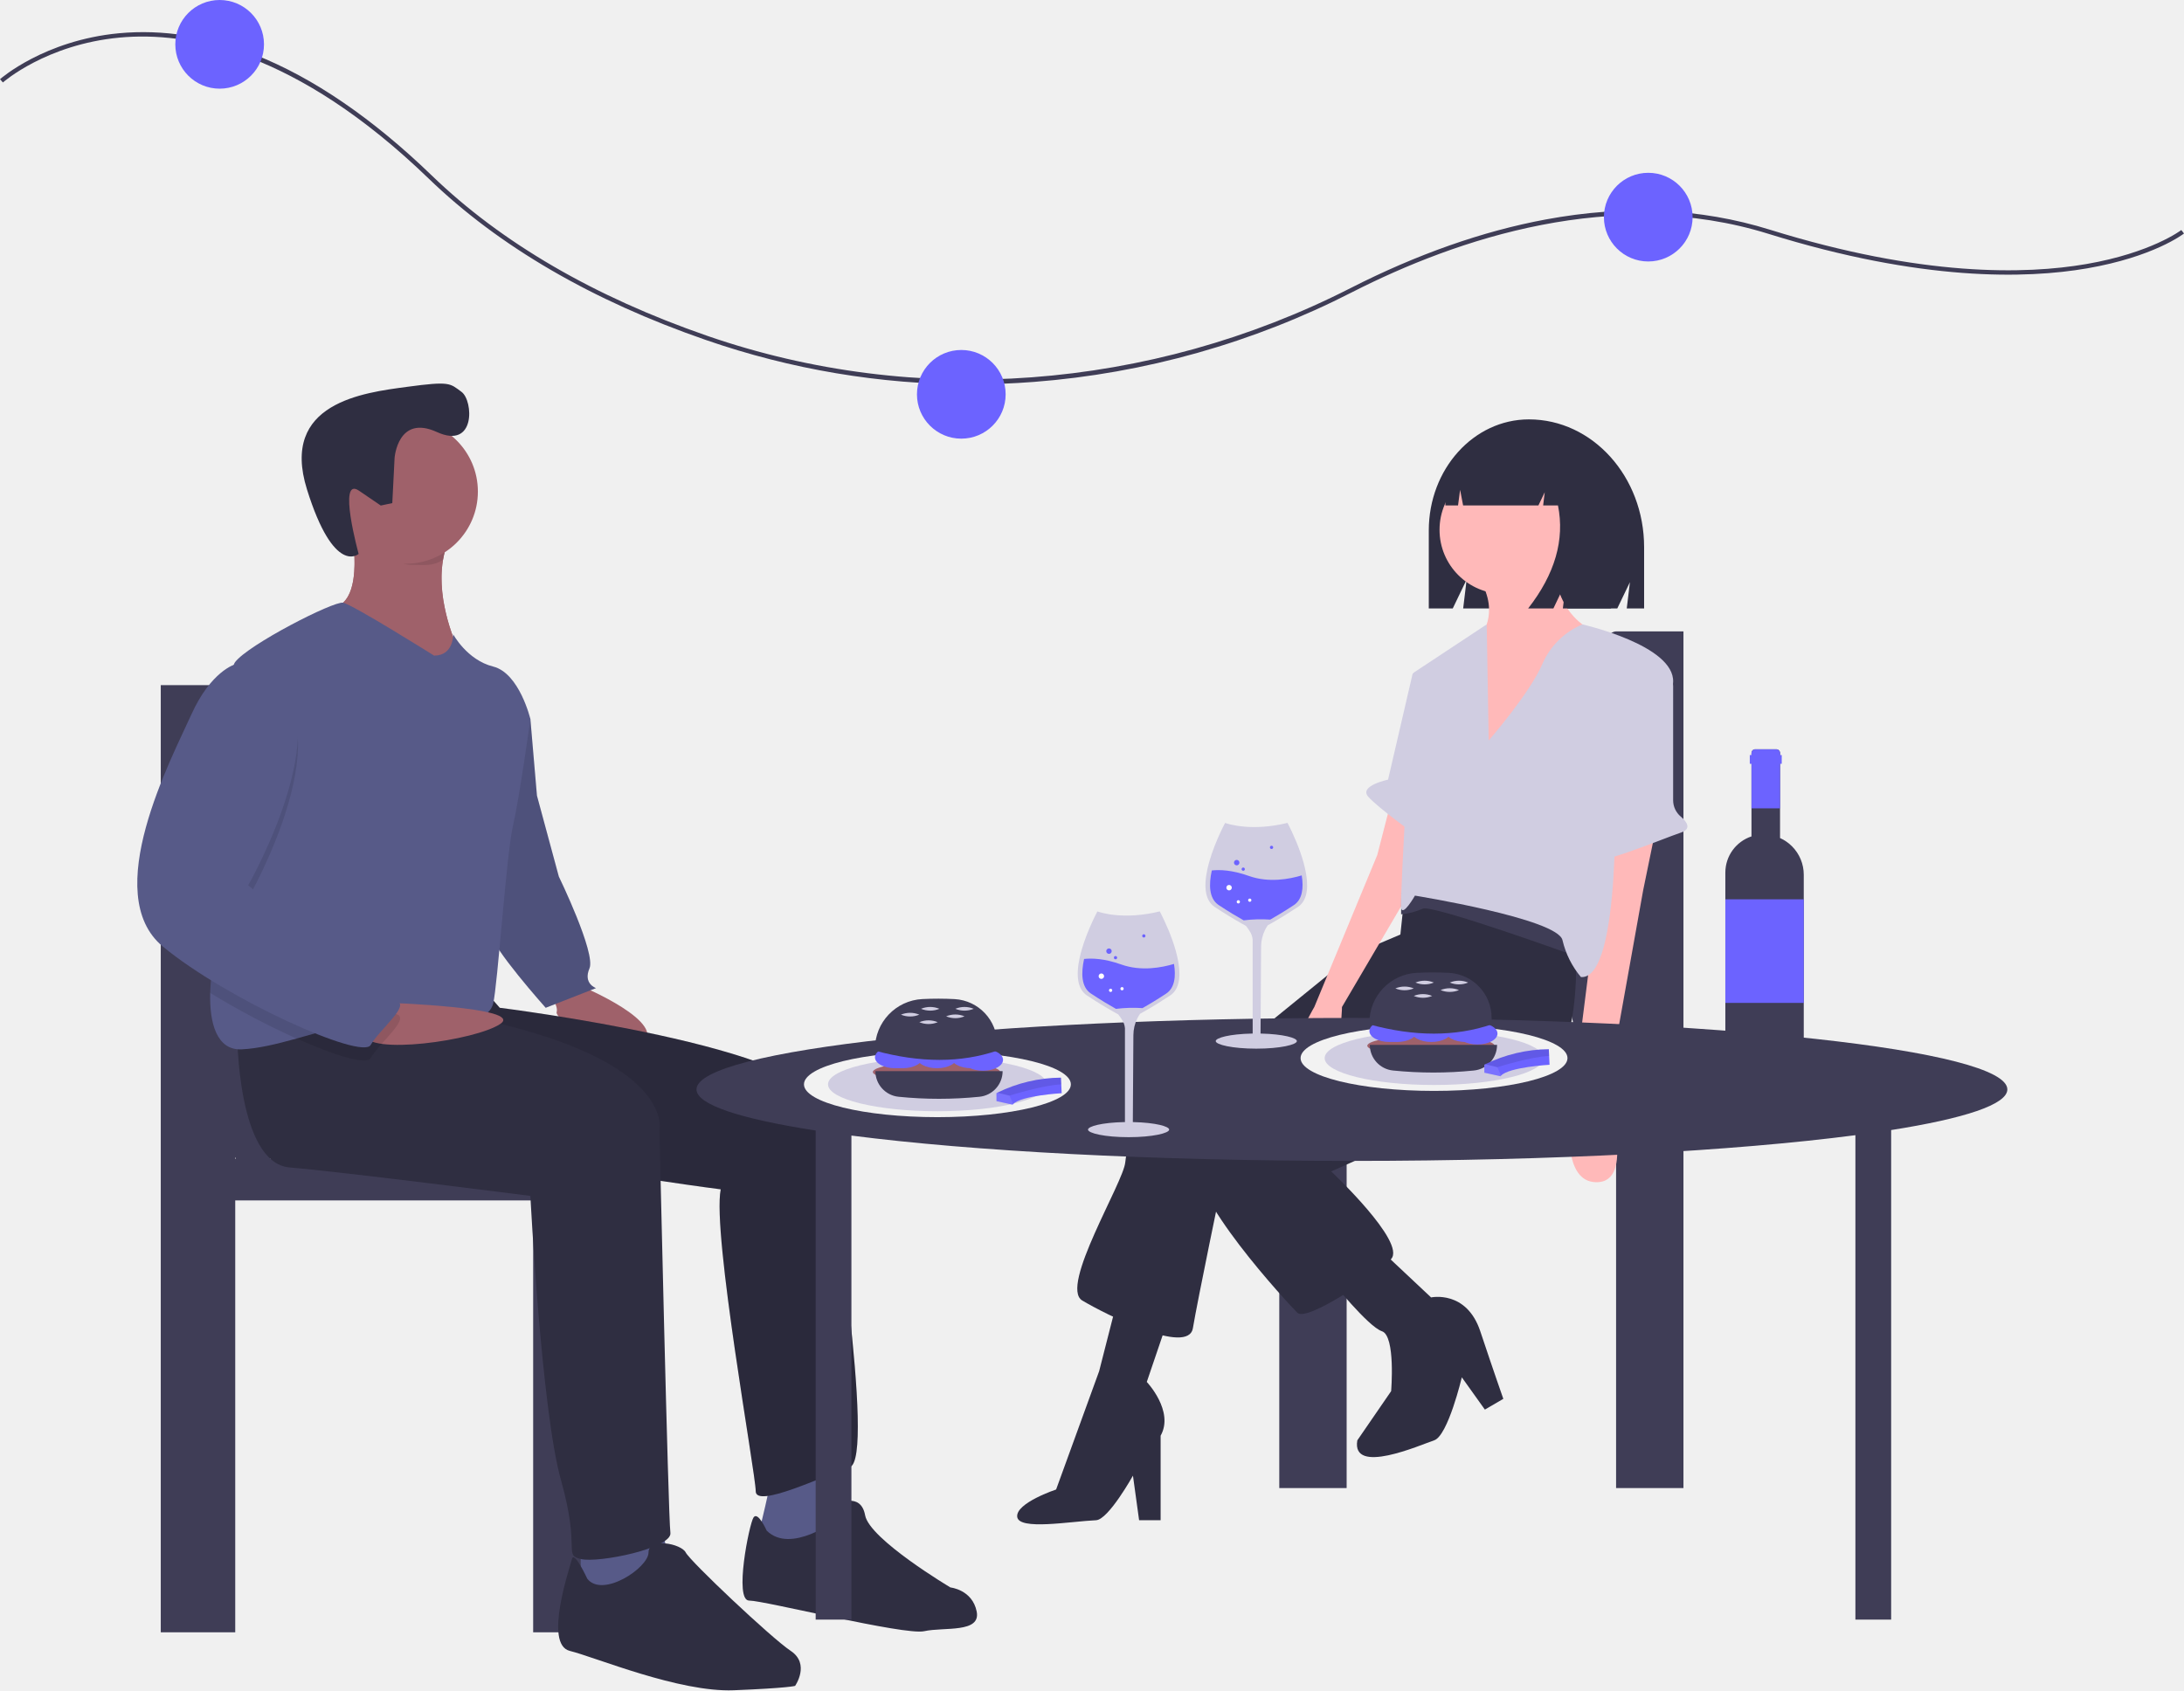
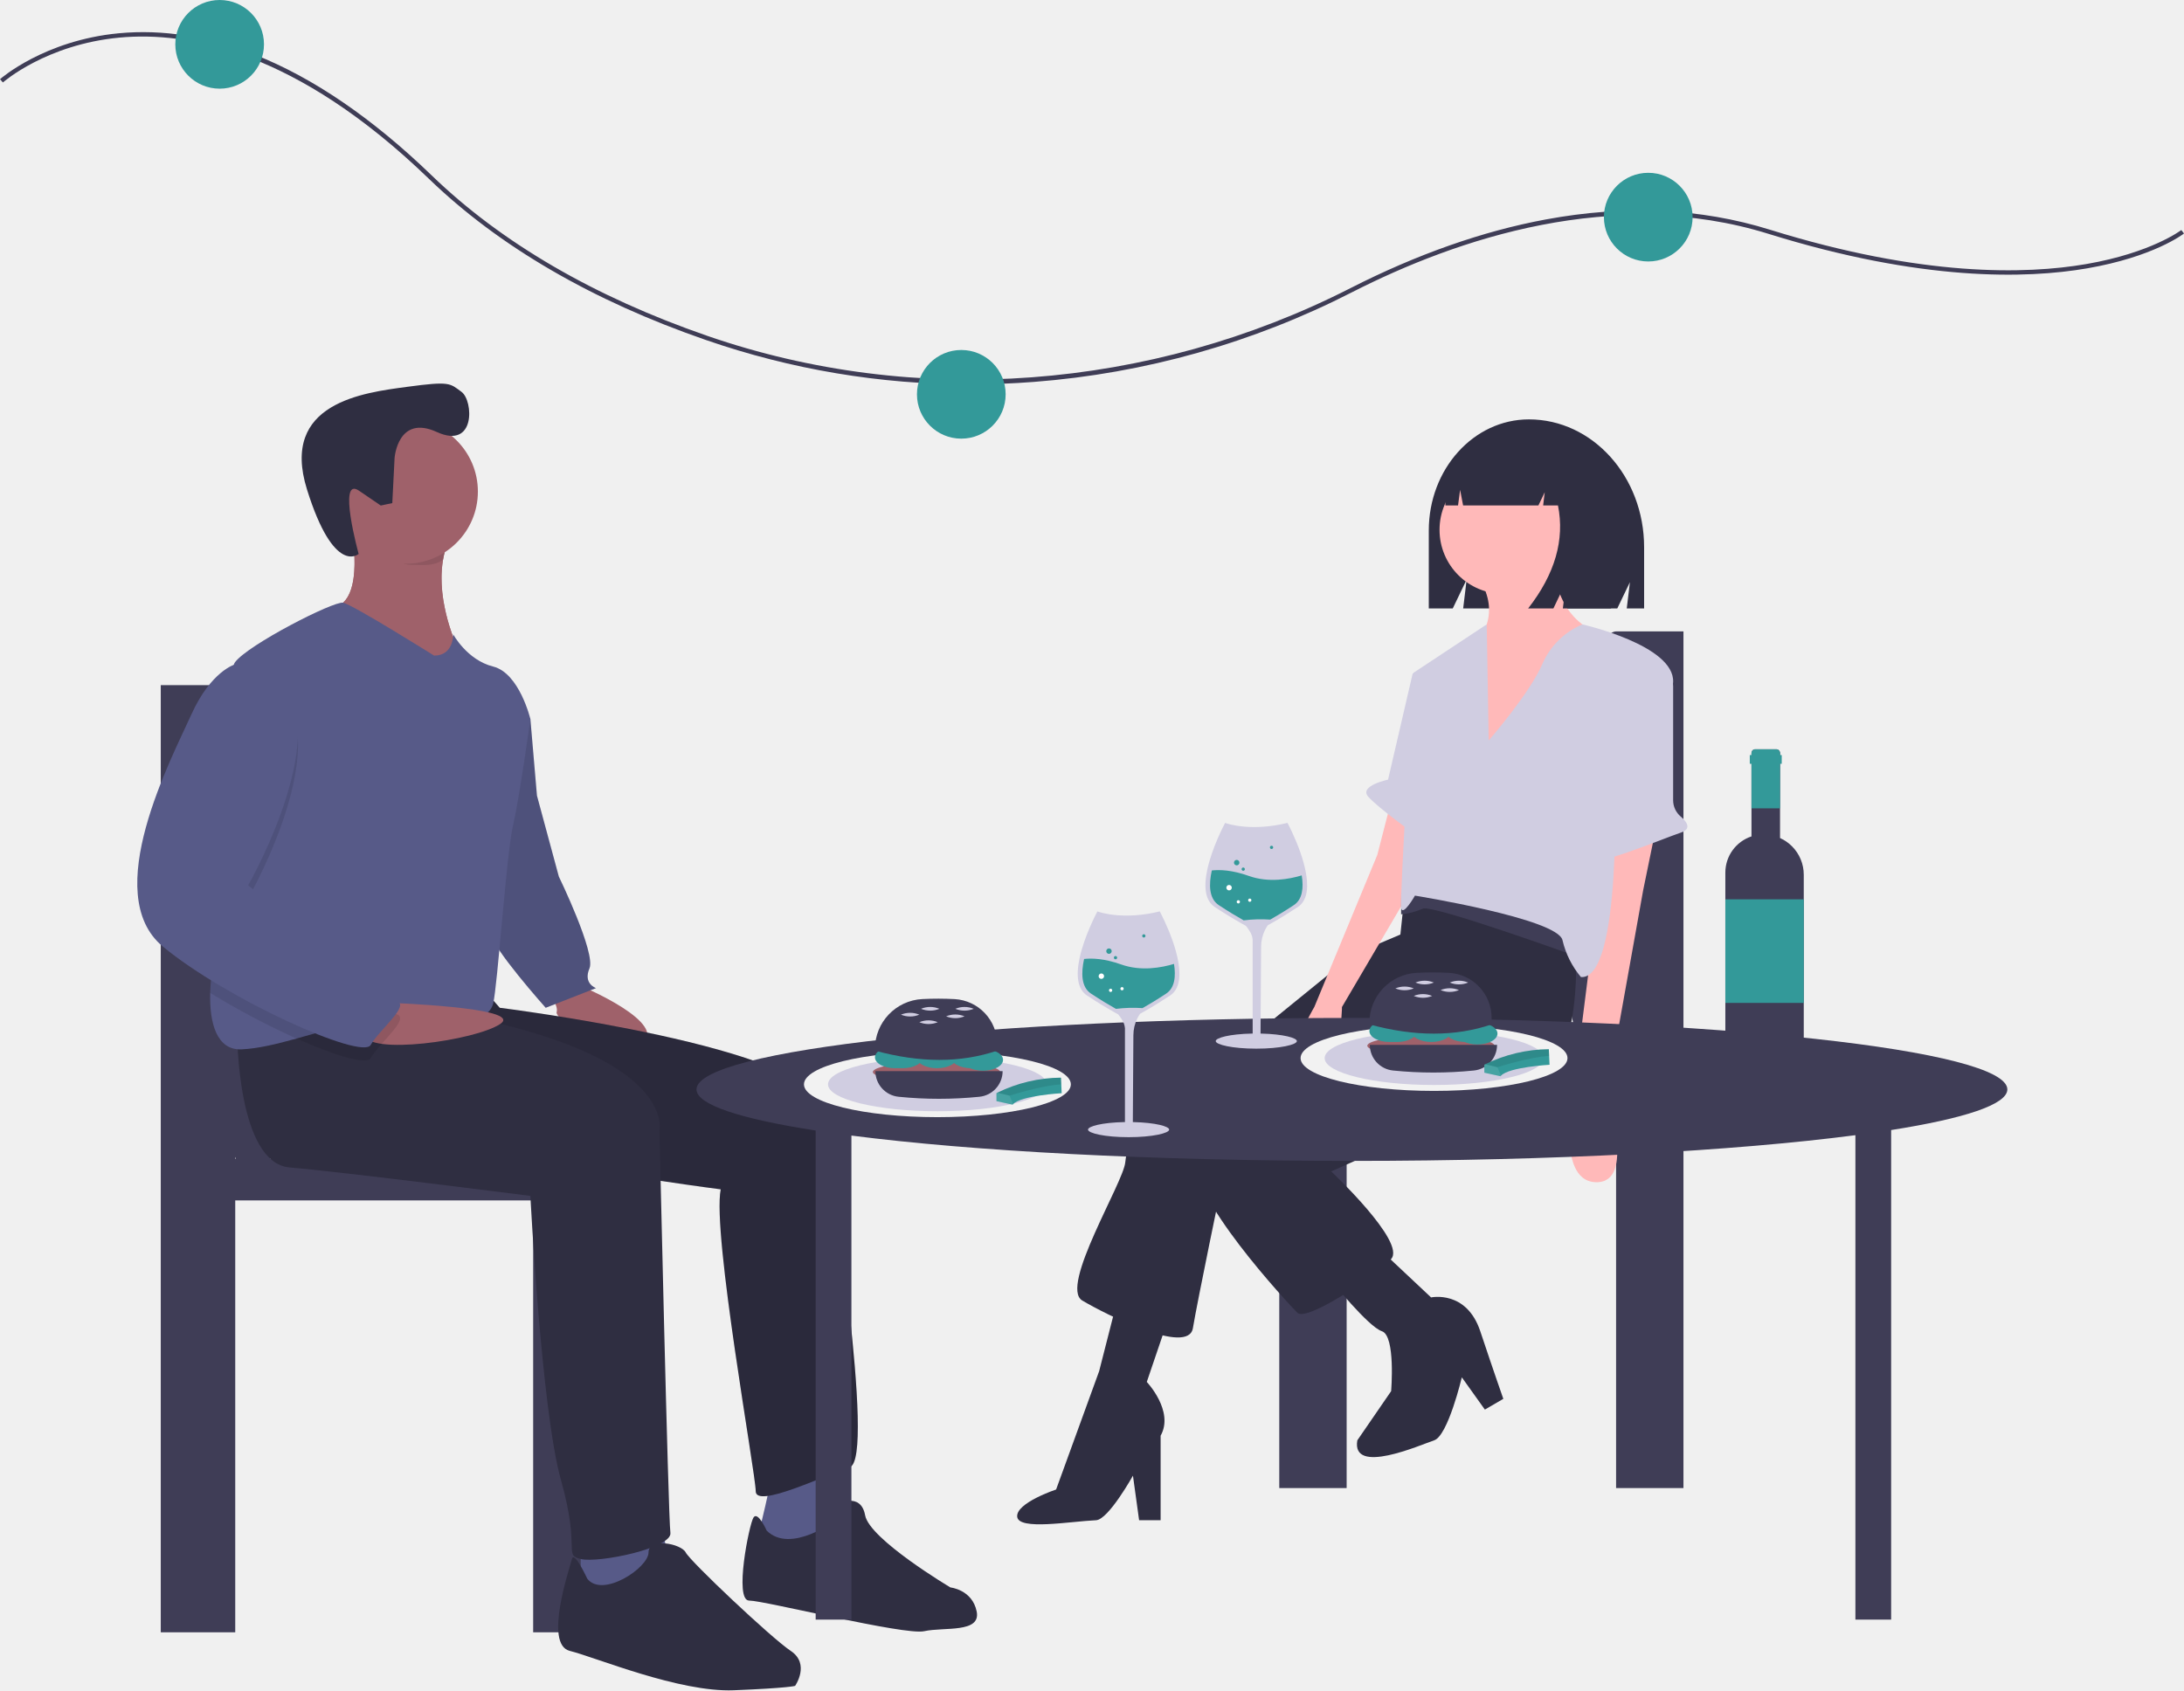
<svg xmlns="http://www.w3.org/2000/svg" id="fd0d1b37-5b90-41a2-b2fb-759c1923dc4a" data-name="Layer 1" width="998.282" height="772.773" viewBox="0 0 998.282 772.773">
  <path d="M544.296,239.332a368.021,368.021,0,0,1-120.722-20.265C371.522,201.07,328.879,176.246,296.832,145.285,236.211,86.719,186.511,77.893,155.499,80.8c-33.57,3.147-53.111,20.338-53.304,20.511L100.859,99.822c.197-.177,20.141-17.758,54.323-21.001,20.045-1.901,41.008,1.411,62.307,9.847,26.561,10.52,53.723,29.085,80.733,55.179,31.836,30.757,74.231,55.429,126.006,73.33,95.047,32.861,202.169,24.905,293.899-21.829,30.371-15.475,60.389-26.037,89.218-31.394,36.354-6.757,70.83-5.188,102.479,4.658,69.549,21.637,117.054,20.49,144.658,15.719,29.784-5.148,43.298-15.451,43.431-15.554l1.229,1.579c-.56.435-14.046,10.714-44.319,15.946-27.822,4.81-75.667,5.975-145.592-15.781-70.801-22.024-142.509,2.312-190.195,26.608A383.88,383.88,0,0,1,573.398,238.214Q558.795,239.331,544.296,239.332Z" transform="translate(-100.8589 -63.61338)" fill="#3f3d56" />
-   <circle cx="439.4" cy="180.268" r="20.268" fill="#6c63ff" />
-   <circle cx="753.4" cy="99.268" r="20.268" fill="#6c63ff" />
-   <circle cx="100.4" cy="20.268" r="20.268" fill="#6c63ff" />
+   <circle cx="439.4" cy="180.268" r="20.268" fill="#339999" />
+   <circle cx="753.4" cy="99.268" r="20.268" fill="#339999" />
+   <circle cx="100.4" cy="20.268" r="20.268" fill="#339999" />
  <path d="M685.603,548.096v195.827h30.79V565.338H839.555v178.584h30.79V352.269H839.555c-10.203,0-25.864,53.139-25.864,106.535,0,40.247,4.7,74.74,11.384,89.292Zm153.952,0h-.299c.101-.219.2-.45.299-.678Z" transform="translate(-100.8589 -63.61338)" fill="#3f3d56" />
  <path d="M799.704,255.342H799.704c-25.274,0-45.762,22.738-45.762,50.786v35.636h10.96l6.345-13.203-1.586,13.203h70.446l5.768-12.003-1.442,12.003h7.932V313.783C852.365,281.507,828.788,255.342,799.704,255.342Z" transform="translate(-100.8589 -63.61338)" fill="#2f2e41" />
  <path d="M747.268,488.168l-28.098,11.942-97.64,79.376a28.738,28.738,0,0,0-6.322,15.454c-.702,9.132-30.205,56.898-19.668,63.22s48.469,25.288,50.576,12.644,13.346-66.732,13.346-66.732l94.127-84.293Z" transform="translate(-100.8589 -63.61338)" fill="#2f2e41" />
  <path d="M636.985,660.266l-11.942,35.122s12.644,13.346,6.322,24.586v38.634h-9.834l-2.81-20.371s-11.201,20.114-16.859,20.371c-11.86.54-35.346,4.758-36.049-1.564s17.785-12.485,17.785-12.485l19.668-54.088,8.429-33.015Z" transform="translate(-100.8589 -63.61338)" fill="#2f2e41" />
  <path d="M820.323,479.036s6.322,61.815-11.942,73.054-99.045,47.064-99.045,47.064,34.42,32.312,27.395,40.039-38.634,28.8-42.849,24.586-51.278-54.791-45.659-70.947,83.591-68.84,83.591-68.84l9.132-33.015,2.81-26.693,29.503-18.966Z" transform="translate(-100.8589 -63.61338)" fill="#2f2e41" />
  <circle cx="687.281" cy="242.218" r="29.284" fill="#ffb9b9" />
  <path d="M810.84,317.825s-1.405,26.693,20.371,35.122-54.088,63.22-54.088,63.22V355.054s9.834-10.537,0-26.693Z" transform="translate(-100.8589 -63.61338)" fill="#ffb9b9" />
  <path d="M857.552,443.211l-5.62,27.395L835.074,564.734s14.049,40.039-4.917,39.337-9.834-43.552-9.834-43.552l9.834-77.971V452.343Z" transform="translate(-100.8589 -63.61338)" fill="#ffb9b9" />
  <path d="M736.732,429.865l-6.322,24.586-28.8,69.542s-19.668,33.015-3.512,32.312,16.156-32.312,16.156-32.312l33.015-56.196v-31.61Z" transform="translate(-100.8589 -63.61338)" fill="#ffb9b9" />
  <path d="M731.815,634.978l23.181,21.776s16.156-3.512,22.478,15.454,10.537,30.908,10.537,30.908l-8.429,4.917L769.044,693.281s-6.322,26.693-12.644,28.8-37.932,16.156-35.122,0l15.454-22.478s2.107-25.288-4.215-27.395-23.181-23.181-23.181-23.181Z" transform="translate(-100.8589 -63.61338)" fill="#2f2e41" />
  <path d="M821.436,500.812s-66.03-23.883-70.244-21.776a31.677,31.677,0,0,1-9.894,2.568l.06-9.592s21.776-7.727,33.717-2.81,48.469,26.693,48.469,26.693Z" transform="translate(-100.8589 -63.61338)" fill="#3f3d56" />
  <path d="M781.337,402.118s18.966-21.776,24.586-35.122A34.485,34.485,0,0,1,824.154,349.069s42.179,9.498,41.477,26.356-26.693,42.849-26.693,42.849,3.512,93.425-15.454,92.02a40.681,40.681,0,0,1-8.429-16.859c-2.107-9.834-67.435-20.371-67.435-20.371s-5.62,9.834-6.322,5.62,5.62-107.474,5.62-107.474L780.415,349.069Z" transform="translate(-100.8589 -63.61338)" fill="#d0cde1" />
  <path d="M860.219,368.639l.47.264a9.691,9.691,0,0,1,4.948,8.453l-.007,52.13a9.768,9.768,0,0,0,3.475,7.434c2.706,2.302,5.215,5.618.037,7.344-8.429,2.81-41.444,16.859-42.147,11.942s-2.107-10.537,0-10.537c1.65,0,11.479-50.371,19.378-71.908A9.693,9.693,0,0,1,860.219,368.639Z" transform="translate(-100.8589 -63.61338)" fill="#d0cde1" />
  <path d="M756.4,368.752l-9.834,2.81-11.239,48.469s-13.346,2.81-9.132,7.727,21.776,17.561,21.776,17.561Z" transform="translate(-100.8589 -63.61338)" fill="#d0cde1" />
  <path d="M812.714,269.332a24,24,0,0,0-18.937-9.664h-.898c-17.323,0-31.366,15.675-31.366,35.011v0h5.804l.937-7.135,1.374,7.135h34.426l2.884-6.036-.721,6.036h6.772q4.74,23.542-13.622,47.084h11.537l5.768-12.073-1.442,12.073h21.992l4.326-27.768C841.549,293.201,829.466,275.566,812.714,269.332Z" transform="translate(-100.8589 -63.61338)" fill="#2f2e41" />
  <path d="M224.394,593.342c7.39-16.09,12.587-54.227,12.587-98.727,0-59.038-17.316-117.792-28.597-117.792H174.34V809.861H208.384V612.406H344.56V809.861h34.044V593.342Zm-16.01-.75c.11.252.22.508.331.75h-.331Z" transform="translate(-100.8589 -63.61338)" fill="#3f3d56" />
  <path d="M366.292,514.342s41,17,28,27-40-12-39-15-4-10-4-10Z" transform="translate(-100.8589 -63.61338)" fill="#9f616a" />
  <path d="M330.292,380.342l13,12,3,35,10,37s17,35,14,42,3,9,3,9l-23,9s-25-28-25-34S330.292,380.342,330.292,380.342Z" transform="translate(-100.8589 -63.61338)" fill="#575a88" />
  <path d="M330.292,380.342l13,12,3,35,10,37s17,35,14,42,3,9,3,9l-23,9s-25-28-25-34S330.292,380.342,330.292,380.342Z" transform="translate(-100.8589 -63.61338)" opacity="0.1" />
  <path d="M453.292,740.342s-5,23-6,25,19,9,19,9l24-17s-10-22-10-26Z" transform="translate(-100.8589 -63.61338)" fill="#575a88" />
  <path d="M322.292,516.342l7,8s145,18,148,46,24,160,12,164-43,19-43,11-20-118-16-138c0,0-173-22-177-47s4-36,4-36Z" transform="translate(-100.8589 -63.61338)" fill="#2f2e41" />
  <path d="M322.292,516.342l7,8s145,18,148,46,24,160,12,164-43,19-43,11-20-118-16-138c0,0-173-22-177-47s4-36,4-36Z" transform="translate(-100.8589 -63.61338)" opacity="0.1" />
  <path d="M451.292,763.342s-4-9-6-6-9,38-2,38,71,16,80,14,26,1,24-9-12-11-12-11-37-22-39-33-13-5-13-5v7S462.292,774.342,451.292,763.342Z" transform="translate(-100.8589 -63.61338)" fill="#2f2e41" />
  <path d="M261.292,304.342s7,34-8,37,19,23,19,23l22,12,16-16s-14.5-29.5-3.5-51.5S261.292,304.342,261.292,304.342Z" transform="translate(-100.8589 -63.61338)" fill="#9f616a" />
  <path d="M310.292,360.342l-16,16-22-12s-34-20-19-23c9.65-1.93,10.19-16.69,9.36-26.97a92.992,92.992,0,0,0-1.36-10.03s56.5-17.5,45.5,4.5a38.361,38.361,0,0,0-3.44,10.76C299.982,339.372,310.292,360.342,310.292,360.342Z" transform="translate(-100.8589 -63.61338)" fill="#9f616a" />
  <polygon points="265.433 705.728 265.433 728.728 303.433 728.728 306.433 719.728 302.433 695.728 265.433 705.728" fill="#575a88" />
  <path d="M209.292,536.342s0,59,24,61,110,13,110,13,5,98,14,130,1,34,9,36,42-5,41-12-5-184-5-184,9-38-111-56Z" transform="translate(-100.8589 -63.61338)" fill="#2f2e41" />
  <path d="M369.292,785.342s-6-13-7-9-13,39-1,42,50,19,75,18,28-2,28-2,7-10-2-16-46-41-48-45-17-7-17,0S376.292,794.342,369.292,785.342Z" transform="translate(-100.8589 -63.61338)" fill="#2f2e41" />
  <path d="M306.792,308.842a38.361,38.361,0,0,0-3.44,10.76c-4.98,3.01-8.31,2.24-14.56,2.24-9.27,0-13.01-11.85-19-18-.47-5.71-8.5.5-8.5.5S317.792,286.842,306.792,308.842Z" transform="translate(-100.8589 -63.61338)" opacity="0.1" />
  <circle cx="185.433" cy="224.728" r="33" fill="#9f616a" />
  <path d="M343.292,392.342s-5,36-8,49-7,73-9,81-14,10-38,7a45.103,45.103,0,0,0-4.54-.34c-14.78-.47-31.69,5.06-47.34,9.4-9,2.5-17.59,4.6-25.12,4.94-11.4.52-14.74-12.12-14.35-25.8.37-12.73,3.98-26.38,7.35-31.2,6.07-8.68.1-86.61,2.34-112.31v-.01c.34-3.92.87-6.62,1.66-7.68,6-8,45-28,49.37-27.19,4.36.81,41.63,24.19,41.63,24.19,9,0,8.71-9.76,8.71-9.76s6.29,11.76,18.29,14.76S343.292,392.342,343.292,392.342Z" transform="translate(-100.8589 -63.61338)" fill="#575a88" />
  <path d="M276.445,521.984s64.416,2.051,53.132,9.704-61.284,14.653-62.284,4.653S276.445,521.984,276.445,521.984Z" transform="translate(-100.8589 -63.61338)" fill="#9f616a" />
  <path d="M283.752,529.002c.21,3.84-10.12,12.49-13.46,18.34-1.85,3.24-16.17-1.03-33.88-8.94a347.397,347.397,0,0,1-39.47-20.86c.37-12.73,3.98-26.38,7.35-31.2,6.07-8.68.1-86.61,2.34-112.31v-.01a11.088,11.088,0,0,1,1.66-.68h12c41,19-6,101-6,101s62,51,68,53A1.798,1.798,0,0,1,283.752,529.002Z" transform="translate(-100.8589 -63.61338)" opacity="0.1" />
  <path d="M220.292,367.342h-12s-11,3-20,23-42,82-13,106,91,52,95,45,18-18,12-20-68-53-68-53S261.292,386.342,220.292,367.342Z" transform="translate(-100.8589 -63.61338)" fill="#575a88" />
  <path d="M281.215,272.986s1.448-20.048,19.314-11.873,16.7-14.357,11.301-18.338-5.228-4.967-24.974-2.303-58.082,7.177-45.686,46.88,23.622,29.49,23.622,29.49-9.853-35.728.13-28.921l9.983,6.807,5.268-1.116Z" transform="translate(-100.8589 -63.61338)" fill="#2f2e41" />
  <path d="M1018.394,561.66c0-18.05-134.13-32.682-299.587-32.682s-299.587,14.632-299.587,32.682c0,6.996,20.159,13.477,54.47,18.793V804.052h16.341V582.758c54.954,7.084,137.042,11.584,228.775,11.584,92.491,0,175.182-4.573,230.137-11.759V804.052h16.341v-223.814C998.764,574.963,1018.394,568.562,1018.394,561.66Z" transform="translate(-100.8589 -63.61338)" fill="#3f3d56" />
  <ellipse cx="655.481" cy="483.728" rx="61" ry="15" fill="#f2f2f2" />
  <ellipse cx="655.481" cy="483.728" rx="50" ry="12.295" fill="#d0cde1" />
  <ellipse cx="428.481" cy="495.728" rx="61" ry="15" fill="#f2f2f2" />
  <ellipse cx="428.481" cy="495.728" rx="50" ry="12.295" fill="#d0cde1" />
  <ellipse cx="654.061" cy="478.078" rx="29.08" ry="4.592" fill="#9f616a" />
-   <ellipse cx="638.565" cy="471.381" rx="9.183" ry="4.974" fill="#6c63ff" />
-   <ellipse cx="635.121" cy="471.381" rx="9.183" ry="4.974" fill="#6c63ff" />
-   <ellipse cx="675.298" cy="472.529" rx="9.183" ry="4.974" fill="#6c63ff" />
-   <ellipse cx="654.253" cy="471.381" rx="9.183" ry="4.974" fill="#6c63ff" />
-   <ellipse cx="669.941" cy="471.381" rx="9.183" ry="4.974" fill="#6c63ff" />
+   <ellipse cx="638.565" cy="471.381" rx="9.183" ry="4.974" fill="#339999" />
+   <ellipse cx="635.121" cy="471.381" rx="9.183" ry="4.974" fill="#339999" />
+   <ellipse cx="675.298" cy="472.529" rx="9.183" ry="4.974" fill="#339999" />
+   <ellipse cx="654.253" cy="471.381" rx="9.183" ry="4.974" fill="#339999" />
+   <ellipse cx="669.941" cy="471.381" rx="9.183" ry="4.974" fill="#339999" />
  <path d="M782.662,531.934q-24.895,8.448-55.865,0v-.775A22.82,22.82,0,0,1,748.466,508.354a143.332,143.332,0,0,1,14.774.019A20.62,20.62,0,0,1,782.662,529.01Z" transform="translate(-100.8589 -63.61338)" fill="#3f3d56" />
  <path d="M774.513,553.02a183.557,183.557,0,0,1-36.89,0,11.786,11.786,0,0,1-10.635-11.711h58.161A11.786,11.786,0,0,1,774.513,553.02Z" transform="translate(-100.8589 -63.61338)" fill="#3f3d56" />
  <path d="M747.076,515.48a10.943,10.943,0,0,1-8.418,0,10.943,10.943,0,0,1,8.418,0Z" transform="translate(-100.8589 -63.61338)" fill="#d0cde1" />
  <path d="M755.494,518.924a10.943,10.943,0,0,1-8.418,0,10.943,10.943,0,0,1,8.418,0Z" transform="translate(-100.8589 -63.61338)" fill="#d0cde1" />
  <path d="M756.26,512.802a10.943,10.943,0,0,1-8.418,0,10.943,10.943,0,0,1,8.418,0Z" transform="translate(-100.8589 -63.61338)" fill="#d0cde1" />
  <path d="M771.948,512.802a10.943,10.943,0,0,1-8.418,0,10.943,10.943,0,0,1,8.418,0Z" transform="translate(-100.8589 -63.61338)" fill="#d0cde1" />
  <path d="M767.739,516.246a10.943,10.943,0,0,1-8.418,0,10.943,10.943,0,0,1,8.418,0Z" transform="translate(-100.8589 -63.61338)" fill="#d0cde1" />
  <ellipse cx="428.061" cy="490.078" rx="29.08" ry="4.592" fill="#9f616a" />
-   <ellipse cx="412.565" cy="483.381" rx="9.183" ry="4.974" fill="#6c63ff" />
-   <ellipse cx="409.121" cy="483.381" rx="9.183" ry="4.974" fill="#6c63ff" />
-   <ellipse cx="449.298" cy="484.529" rx="9.183" ry="4.974" fill="#6c63ff" />
-   <ellipse cx="428.253" cy="483.381" rx="9.183" ry="4.974" fill="#6c63ff" />
-   <ellipse cx="443.941" cy="483.381" rx="9.183" ry="4.974" fill="#6c63ff" />
+   <ellipse cx="412.565" cy="483.381" rx="9.183" ry="4.974" fill="#339999" />
+   <ellipse cx="409.121" cy="483.381" rx="9.183" ry="4.974" fill="#339999" />
+   <ellipse cx="449.298" cy="484.529" rx="9.183" ry="4.974" fill="#339999" />
+   <ellipse cx="428.253" cy="483.381" rx="9.183" ry="4.974" fill="#339999" />
+   <ellipse cx="443.941" cy="483.381" rx="9.183" ry="4.974" fill="#339999" />
  <path d="M556.662,543.934q-24.895,8.448-55.865,0v-.775A22.82,22.82,0,0,1,522.466,520.354a143.332,143.332,0,0,1,14.774.019A20.62,20.62,0,0,1,556.662,541.01Z" transform="translate(-100.8589 -63.61338)" fill="#3f3d56" />
  <path d="M548.513,565.02a183.557,183.557,0,0,1-36.89,0,11.786,11.786,0,0,1-10.635-11.711h58.161A11.786,11.786,0,0,1,548.513,565.02Z" transform="translate(-100.8589 -63.61338)" fill="#3f3d56" />
  <path d="M521.076,527.48a10.943,10.943,0,0,1-8.418,0,10.943,10.943,0,0,1,8.418,0Z" transform="translate(-100.8589 -63.61338)" fill="#d0cde1" />
  <path d="M529.494,530.924a10.943,10.943,0,0,1-8.418,0,10.943,10.943,0,0,1,8.418,0Z" transform="translate(-100.8589 -63.61338)" fill="#d0cde1" />
  <path d="M530.26,524.802a10.943,10.943,0,0,1-8.418,0,10.943,10.943,0,0,1,8.418,0Z" transform="translate(-100.8589 -63.61338)" fill="#d0cde1" />
  <path d="M545.948,524.802a10.943,10.943,0,0,1-8.418,0,10.943,10.943,0,0,1,8.418,0Z" transform="translate(-100.8589 -63.61338)" fill="#d0cde1" />
  <path d="M541.739,528.246a10.943,10.943,0,0,1-8.418,0,10.943,10.943,0,0,1,8.418,0Z" transform="translate(-100.8589 -63.61338)" fill="#d0cde1" />
-   <path d="M808.817,543.277l.141,3.097.179,4.017s-18.452,1.043-22.169,4.971a2.264,2.264,0,0,0-.237.273L779.34,554.018l-.018-3.641s.102-.057.3-.164c.045-.023.102-.053.159-.084A67.27,67.27,0,0,1,808.817,543.277Z" transform="translate(-100.8589 -63.61338)" fill="#6c63ff" />
+   <path d="M808.817,543.277l.141,3.097.179,4.017s-18.452,1.043-22.169,4.971a2.264,2.264,0,0,0-.237.273L779.34,554.018l-.018-3.641s.102-.057.3-.164c.045-.023.102-.053.159-.084A67.27,67.27,0,0,1,808.817,543.277Z" transform="translate(-100.8589 -63.61338)" fill="#339999" />
  <path d="M808.817,543.277l.141,3.097c-8.182.253-23.667,5.13-23.667,5.13l-5.669-1.292A67.083,67.083,0,0,1,808.817,543.277Z" transform="translate(-100.8589 -63.61338)" opacity="0.1" />
  <path d="M779.78,550.13l5.51,1.376,1.678,3.858a2.264,2.264,0,0,0-.237.273L779.34,554.018l-.018-3.641s.102-.057.3-.164C779.667,550.19,779.724,550.16,779.78,550.13Z" transform="translate(-100.8589 -63.61338)" fill="#fff" opacity="0.1" />
-   <path d="M585.817,556.277l.141,3.097.179,4.017s-18.452,1.043-22.169,4.971a2.264,2.264,0,0,0-.237.273L556.34,567.018l-.018-3.641s.102-.057.3-.164c.045-.023.102-.053.159-.084A67.27,67.27,0,0,1,585.817,556.277Z" transform="translate(-100.8589 -63.61338)" fill="#6c63ff" />
+   <path d="M585.817,556.277l.141,3.097.179,4.017s-18.452,1.043-22.169,4.971a2.264,2.264,0,0,0-.237.273L556.34,567.018l-.018-3.641s.102-.057.3-.164c.045-.023.102-.053.159-.084A67.27,67.27,0,0,1,585.817,556.277Z" transform="translate(-100.8589 -63.61338)" fill="#339999" />
  <path d="M585.817,556.277l.141,3.097c-8.182.253-23.667,5.13-23.667,5.13l-5.669-1.292A67.083,67.083,0,0,1,585.817,556.277Z" transform="translate(-100.8589 -63.61338)" opacity="0.1" />
  <path d="M556.78,563.13l5.51,1.376,1.678,3.858a2.264,2.264,0,0,0-.237.273L556.34,567.018l-.018-3.641s.102-.057.3-.164C556.667,563.19,556.724,563.16,556.78,563.13Z" transform="translate(-100.8589 -63.61338)" fill="#fff" opacity="0.1" />
  <path d="M919.945,450.497a18.457,18.457,0,0,0-5.448-3.764V407.877a1.718,1.718,0,0,0-1.718-1.718h-9.619a1.718,1.718,0,0,0-1.718,1.718V445.988a17.438,17.438,0,0,0-11.948,16.546v83.352a7.638,7.638,0,0,0,7.638,7.638h20.605a7.603,7.603,0,0,0,7.603-7.603V463.517A18.355,18.355,0,0,0,919.945,450.497Z" transform="translate(-100.8589 -63.61338)" fill="#3f3d56" />
-   <rect x="788.636" y="411.139" width="35.846" height="47.351" fill="#6c63ff" />
-   <path d="M915.272,408.815h-.774v-.937a1.718,1.718,0,0,0-1.718-1.718h-9.619a1.718,1.718,0,0,0-1.718,1.718v.937h-.774v3.983h.774v20.357h13.055v-20.357h.774Z" transform="translate(-100.8589 -63.61338)" fill="#6c63ff" />
+   <rect x="788.636" y="411.139" width="35.846" height="47.351" fill="#339999" />
+   <path d="M915.272,408.815h-.774v-.937a1.718,1.718,0,0,0-1.718-1.718h-9.619a1.718,1.718,0,0,0-1.718,1.718v.937h-.774v3.983h.774v20.357h13.055v-20.357h.774Z" transform="translate(-100.8589 -63.61338)" fill="#339999" />
  <path d="M632.934,484.223c-.949-2.025-1.697-3.457-1.96-3.95-16.09,3.971-26.825.615-28.518.022-.828,1.563-5.996,11.557-8.085,21.138-1.887,8.642-.792,14.436,3.256,17.22l.12.085.026.018c4.468,2.944,8.73,5.551,12.666,7.749q.796.443,1.5.823l.05.027.035.045a23.965,23.965,0,0,1,1.507,2.126A8.361,8.361,0,0,1,615.06,533.66v42.924l-.271.006c-10.263.209-16.616,1.949-16.616,3.441,0,1.637,7.618,3.461,18.548,3.461s18.548-1.824,18.548-3.461c0-1.47-6.245-3.2-16.334-3.433l-.272-.006.254-39.705a17.51,17.51,0,0,1,1.826-7.747c.204-.405.423-.798.651-1.169.183-.298.377-.59.577-.865l.037-.051.055-.03q.758-.414,1.61-.897l.067-.036c3.726-2.104,7.74-4.571,11.932-7.335,3.743-2.468,5.047-7.455,3.874-14.824C638.427,496.906,635.333,489.336,632.934,484.223Z" transform="translate(-100.8589 -63.61338)" fill="#d0cde1" />
-   <path d="M633.896,517.857c-4.396,2.897-8.025,5.07-10.8,6.636H623.093a63.202,63.202,0,0,0-12.142.341c-2.845-1.588-6.683-3.865-11.405-6.977-.045-.03-.09-.06-.134-.092v-.002c-4.331-2.979-4.438-9.289-3.029-15.741,3.584-.398,9.299-.224,16.978,2.519,9.093,3.248,18.611,1.411,24.126-.259C638.393,509.974,637.841,515.256,633.896,517.857Z" transform="translate(-100.8589 -63.61338)" fill="#6c63ff" />
-   <circle cx="506.902" cy="434.829" r="1.245" fill="#6c63ff" />
+   <path d="M633.896,517.857c-4.396,2.897-8.025,5.07-10.8,6.636H623.093a63.202,63.202,0,0,0-12.142.341c-2.845-1.588-6.683-3.865-11.405-6.977-.045-.03-.09-.06-.134-.092v-.002c-4.331-2.979-4.438-9.289-3.029-15.741,3.584-.398,9.299-.224,16.978,2.519,9.093,3.248,18.611,1.411,24.126-.259C638.393,509.974,637.841,515.256,633.896,517.857Z" transform="translate(-100.8589 -63.61338)" fill="#339999" />
+   <circle cx="506.902" cy="434.829" r="1.245" fill="#339999" />
  <circle cx="503.417" cy="446.278" r="1.245" fill="#fff" />
-   <circle cx="509.888" cy="437.815" r="0.747" fill="#6c63ff" />
+   <circle cx="509.888" cy="437.815" r="0.747" fill="#339999" />
  <circle cx="512.875" cy="452.003" r="0.747" fill="#fff" />
  <circle cx="507.648" cy="452.75" r="0.747" fill="#fff" />
-   <circle cx="522.831" cy="427.859" r="0.747" fill="#6c63ff" />
+   <circle cx="522.831" cy="427.859" r="0.747" fill="#339999" />
  <path d="M691.312,443.758c-.949-2.025-1.697-3.457-1.96-3.95-16.09,3.971-26.825.615-28.518.022-.828,1.563-5.996,11.557-8.085,21.138-1.887,8.642-.792,14.436,3.256,17.22l.12.085.026.018c4.468,2.944,8.73,5.551,12.666,7.749q.796.443,1.5.823l.05.027.035.045a23.965,23.965,0,0,1,1.507,2.126,8.361,8.361,0,0,1,1.529,4.133v42.924l-.271.006c-10.263.209-16.616,1.949-16.616,3.441,0,1.637,7.618,3.461,18.548,3.461s18.548-1.824,18.548-3.461c0-1.47-6.245-3.2-16.334-3.433l-.272-.006.254-39.705a17.51,17.51,0,0,1,1.826-7.747c.204-.405.423-.798.651-1.169.183-.298.377-.59.577-.865l.037-.051.055-.03q.758-.414,1.61-.897l.067-.036c3.726-2.104,7.74-4.571,11.932-7.335,3.743-2.468,5.047-7.455,3.874-14.824C696.805,456.441,693.711,448.871,691.312,443.758Z" transform="translate(-100.8589 -63.61338)" fill="#d0cde1" />
-   <path d="M692.274,477.391c-4.396,2.897-8.025,5.07-10.8,6.636h-.002a63.202,63.202,0,0,0-12.142.341c-2.845-1.588-6.683-3.865-11.405-6.977-.045-.03-.09-.06-.134-.092v-.002c-4.331-2.979-4.438-9.289-3.029-15.741,3.584-.398,9.299-.224,16.978,2.519,9.093,3.248,18.611,1.411,24.126-.259C696.772,469.508,696.219,474.79,692.274,477.391Z" transform="translate(-100.8589 -63.61338)" fill="#6c63ff" />
-   <circle cx="565.28" cy="394.363" r="1.245" fill="#6c63ff" />
+   <path d="M692.274,477.391c-4.396,2.897-8.025,5.07-10.8,6.636h-.002a63.202,63.202,0,0,0-12.142.341c-2.845-1.588-6.683-3.865-11.405-6.977-.045-.03-.09-.06-.134-.092v-.002c-4.331-2.979-4.438-9.289-3.029-15.741,3.584-.398,9.299-.224,16.978,2.519,9.093,3.248,18.611,1.411,24.126-.259C696.772,469.508,696.219,474.79,692.274,477.391Z" transform="translate(-100.8589 -63.61338)" fill="#339999" />
+   <circle cx="565.28" cy="394.363" r="1.245" fill="#339999" />
  <circle cx="561.795" cy="405.813" r="1.245" fill="#fff" />
-   <circle cx="568.267" cy="397.35" r="0.747" fill="#6c63ff" />
+   <circle cx="568.267" cy="397.35" r="0.747" fill="#339999" />
  <circle cx="571.254" cy="411.537" r="0.747" fill="#fff" />
  <circle cx="566.027" cy="412.284" r="0.747" fill="#fff" />
-   <circle cx="581.21" cy="387.394" r="0.747" fill="#6c63ff" />
+   <circle cx="581.21" cy="387.394" r="0.747" fill="#339999" />
</svg>
